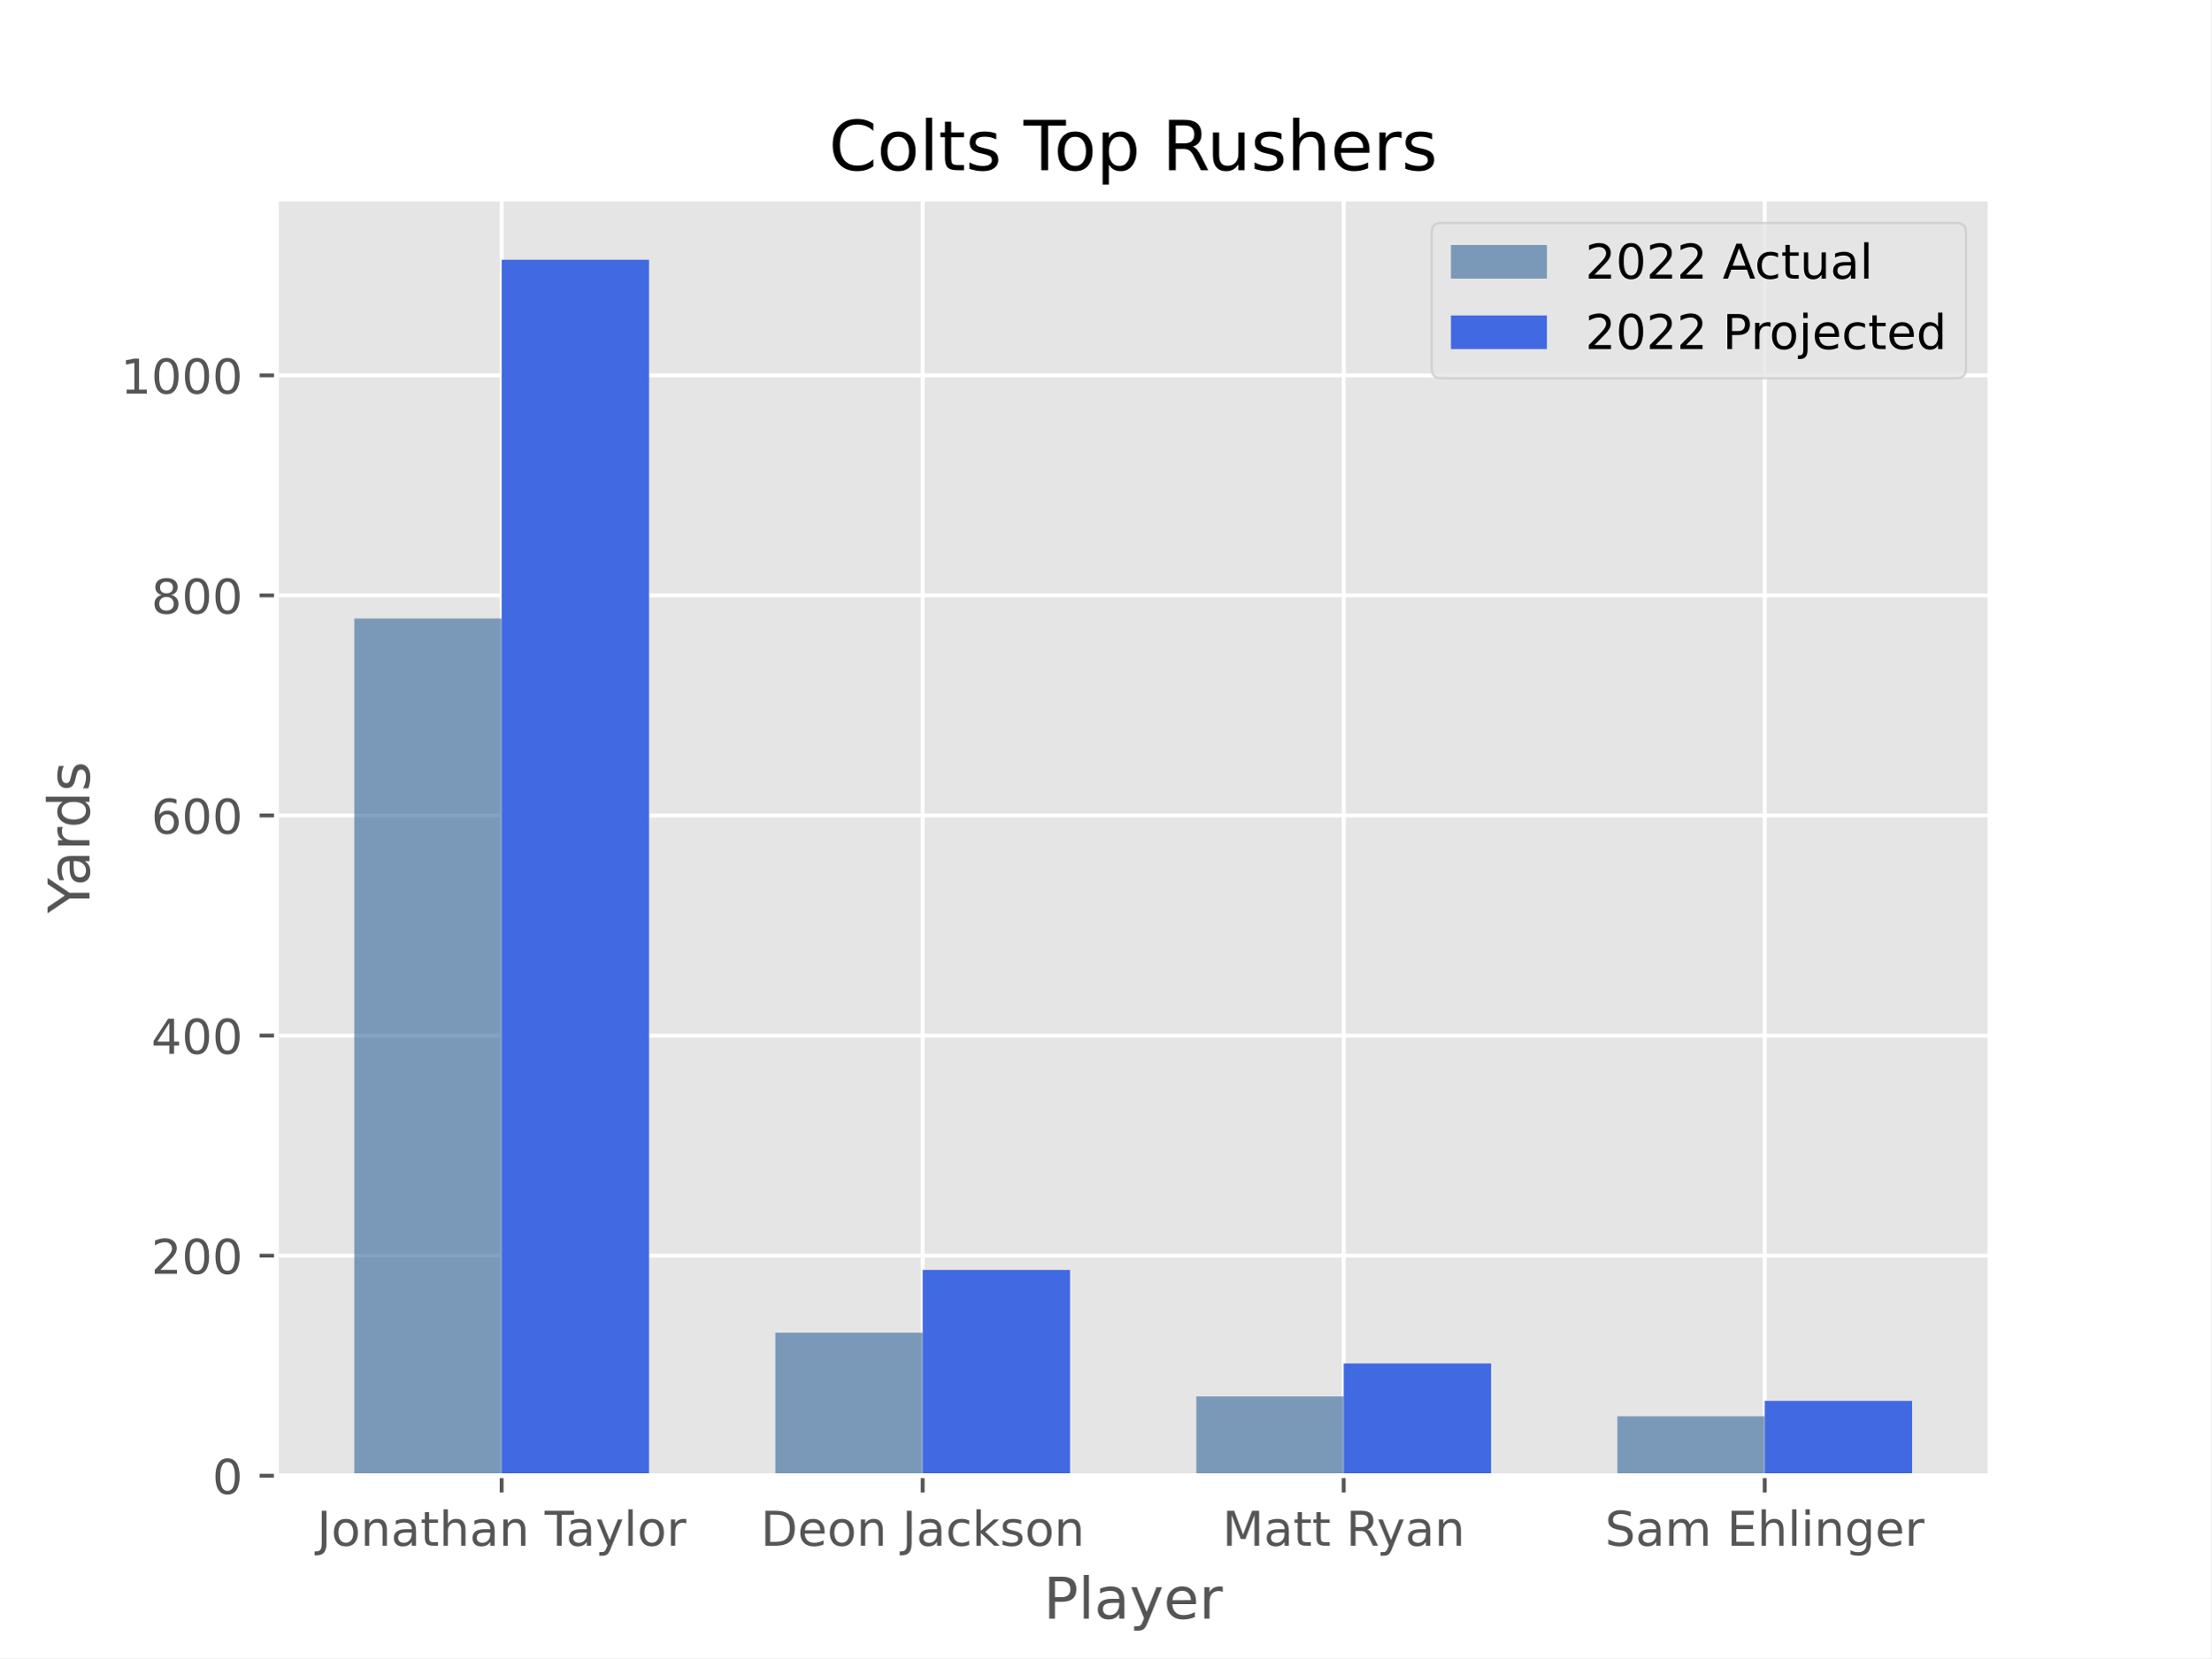
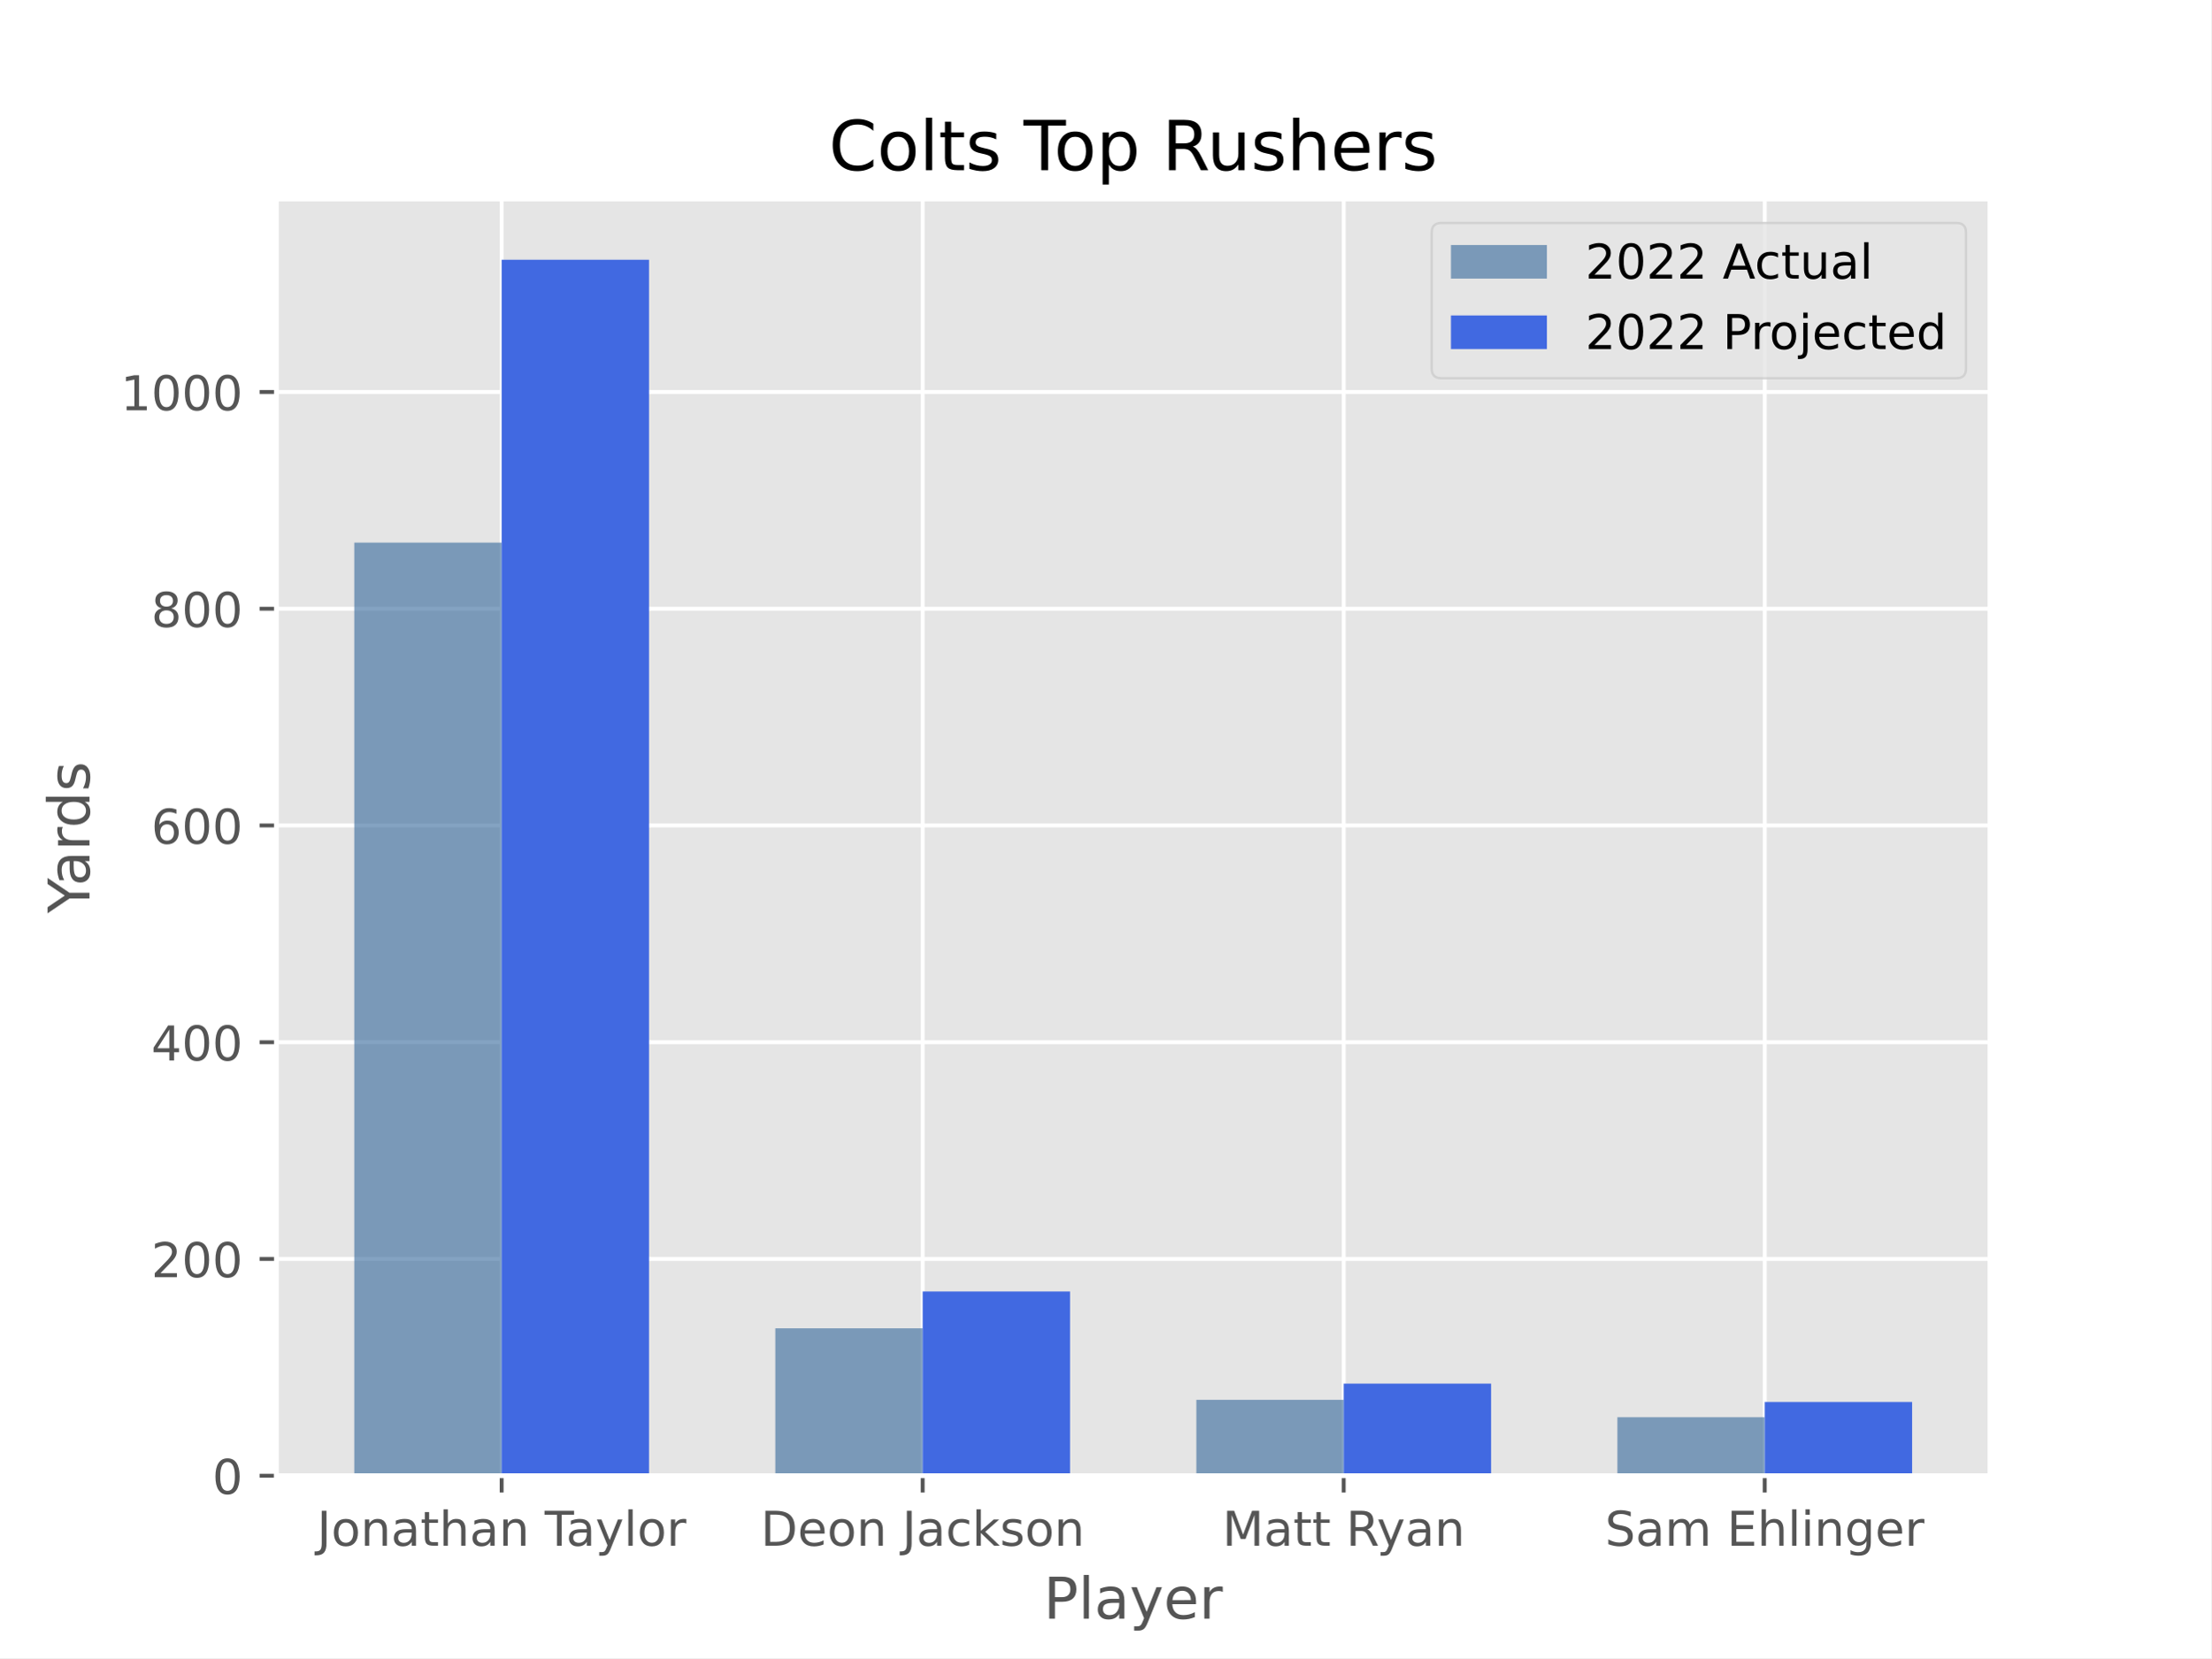
<svg xmlns="http://www.w3.org/2000/svg" xmlns:xlink="http://www.w3.org/1999/xlink" width="460.8pt" height="345.6pt" viewBox="0 0 460.8 345.6" version="1.1">
  <defs>
    <style type="text/css">*{stroke-linejoin: round; stroke-linecap: butt}</style>
  </defs>
  <g id="figure_1">
    <g id="patch_1">
      <path d="M 0 345.6  L 460.8 345.6  L 460.8 0  L 0 0  z " style="fill: #ffffff" />
    </g>
    <g id="axes_1">
      <g id="patch_2">
        <path d="M 57.6 307.584  L 414.72 307.584  L 414.72 41.472  L 57.6 41.472  z " style="fill: #e5e5e5" />
      </g>
      <g id="matplotlib.axis_1">
        <g id="xtick_1">
          <g id="line2d_1">
-             <path d="M 104.543 307.584  L 104.543 41.472  " clip-path="url(#p02f1c81a75)" style="fill: none; stroke: #ffffff; stroke-width: 0.8; stroke-linecap: square" />
+             <path d="M 104.543 307.584  L 104.543 41.472  " clip-path="url(#p08cd5e7427)" style="fill: none; stroke: #ffffff; stroke-width: 0.8; stroke-linecap: square" />
          </g>
          <g id="line2d_2">
            <defs>
-               <path id="mf9d7a7df78" d="M 0 0  L 0 3.5  " style="stroke: #555555; stroke-width: 0.8" />
-             </defs>
-             <g>
-               <use xlink:href="#mf9d7a7df78" x="104.543" y="307.584" style="fill: #555555; stroke: #555555; stroke-width: 0.8" />
+               <path id="m101c2b01fe" d="M 0 0  L 0 3.5  " style="stroke: #555555; stroke-width: 0.8" />
+             </defs>
+             <g>
+               <use xlink:href="#m101c2b01fe" x="104.543" y="307.584" style="fill: #555555; stroke: #555555; stroke-width: 0.8" />
            </g>
          </g>
          <g id="text_1">
            <g style="fill: #555555" transform="translate(66.06907 322.1824) scale(0.1 -0.1)">
              <defs>
                <path id="DejaVuSans-4a" d="M 628 4666  L 1259 4666  L 1259 325  Q 1259 -519 939 -900  Q 619 -1281 -91 -1281  L -331 -1281  L -331 -750  L -134 -750  Q 284 -750 456 -515  Q 628 -281 628 325  L 628 4666  z " transform="scale(0.015625)" />
                <path id="DejaVuSans-6f" d="M 1959 3097  Q 1497 3097 1228 2736  Q 959 2375 959 1747  Q 959 1119 1226 758  Q 1494 397 1959 397  Q 2419 397 2687 759  Q 2956 1122 2956 1747  Q 2956 2369 2687 2733  Q 2419 3097 1959 3097  z M 1959 3584  Q 2709 3584 3137 3096  Q 3566 2609 3566 1747  Q 3566 888 3137 398  Q 2709 -91 1959 -91  Q 1206 -91 779 398  Q 353 888 353 1747  Q 353 2609 779 3096  Q 1206 3584 1959 3584  z " transform="scale(0.015625)" />
                <path id="DejaVuSans-6e" d="M 3513 2113  L 3513 0  L 2938 0  L 2938 2094  Q 2938 2591 2744 2837  Q 2550 3084 2163 3084  Q 1697 3084 1428 2787  Q 1159 2491 1159 1978  L 1159 0  L 581 0  L 581 3500  L 1159 3500  L 1159 2956  Q 1366 3272 1645 3428  Q 1925 3584 2291 3584  Q 2894 3584 3203 3211  Q 3513 2838 3513 2113  z " transform="scale(0.015625)" />
                <path id="DejaVuSans-61" d="M 2194 1759  Q 1497 1759 1228 1600  Q 959 1441 959 1056  Q 959 750 1161 570  Q 1363 391 1709 391  Q 2188 391 2477 730  Q 2766 1069 2766 1631  L 2766 1759  L 2194 1759  z M 3341 1997  L 3341 0  L 2766 0  L 2766 531  Q 2569 213 2275 61  Q 1981 -91 1556 -91  Q 1019 -91 701 211  Q 384 513 384 1019  Q 384 1609 779 1909  Q 1175 2209 1959 2209  L 2766 2209  L 2766 2266  Q 2766 2663 2505 2880  Q 2244 3097 1772 3097  Q 1472 3097 1187 3025  Q 903 2953 641 2809  L 641 3341  Q 956 3463 1253 3523  Q 1550 3584 1831 3584  Q 2591 3584 2966 3190  Q 3341 2797 3341 1997  z " transform="scale(0.015625)" />
                <path id="DejaVuSans-74" d="M 1172 4494  L 1172 3500  L 2356 3500  L 2356 3053  L 1172 3053  L 1172 1153  Q 1172 725 1289 603  Q 1406 481 1766 481  L 2356 481  L 2356 0  L 1766 0  Q 1100 0 847 248  Q 594 497 594 1153  L 594 3053  L 172 3053  L 172 3500  L 594 3500  L 594 4494  L 1172 4494  z " transform="scale(0.015625)" />
                <path id="DejaVuSans-68" d="M 3513 2113  L 3513 0  L 2938 0  L 2938 2094  Q 2938 2591 2744 2837  Q 2550 3084 2163 3084  Q 1697 3084 1428 2787  Q 1159 2491 1159 1978  L 1159 0  L 581 0  L 581 4863  L 1159 4863  L 1159 2956  Q 1366 3272 1645 3428  Q 1925 3584 2291 3584  Q 2894 3584 3203 3211  Q 3513 2838 3513 2113  z " transform="scale(0.015625)" />
                <path id="DejaVuSans-20" transform="scale(0.015625)" />
                <path id="DejaVuSans-54" d="M -19 4666  L 3928 4666  L 3928 4134  L 2272 4134  L 2272 0  L 1638 0  L 1638 4134  L -19 4134  L -19 4666  z " transform="scale(0.015625)" />
                <path id="DejaVuSans-79" d="M 2059 -325  Q 1816 -950 1584 -1140  Q 1353 -1331 966 -1331  L 506 -1331  L 506 -850  L 844 -850  Q 1081 -850 1212 -737  Q 1344 -625 1503 -206  L 1606 56  L 191 3500  L 800 3500  L 1894 763  L 2988 3500  L 3597 3500  L 2059 -325  z " transform="scale(0.015625)" />
                <path id="DejaVuSans-6c" d="M 603 4863  L 1178 4863  L 1178 0  L 603 0  L 603 4863  z " transform="scale(0.015625)" />
                <path id="DejaVuSans-72" d="M 2631 2963  Q 2534 3019 2420 3045  Q 2306 3072 2169 3072  Q 1681 3072 1420 2755  Q 1159 2438 1159 1844  L 1159 0  L 581 0  L 581 3500  L 1159 3500  L 1159 2956  Q 1341 3275 1631 3429  Q 1922 3584 2338 3584  Q 2397 3584 2469 3576  Q 2541 3569 2628 3553  L 2631 2963  z " transform="scale(0.015625)" />
              </defs>
              <use xlink:href="#DejaVuSans-4a" />
              <use xlink:href="#DejaVuSans-6f" x="29.492" />
              <use xlink:href="#DejaVuSans-6e" x="90.674" />
              <use xlink:href="#DejaVuSans-61" x="154.053" />
              <use xlink:href="#DejaVuSans-74" x="215.332" />
              <use xlink:href="#DejaVuSans-68" x="254.541" />
              <use xlink:href="#DejaVuSans-61" x="317.92" />
              <use xlink:href="#DejaVuSans-6e" x="379.199" />
              <use xlink:href="#DejaVuSans-20" x="442.578" />
              <use xlink:href="#DejaVuSans-54" x="474.365" />
              <use xlink:href="#DejaVuSans-61" x="518.949" />
              <use xlink:href="#DejaVuSans-79" x="580.229" />
              <use xlink:href="#DejaVuSans-6c" x="639.408" />
              <use xlink:href="#DejaVuSans-6f" x="667.191" />
              <use xlink:href="#DejaVuSans-72" x="728.373" />
            </g>
          </g>
        </g>
        <g id="xtick_2">
          <g id="line2d_3">
-             <path d="M 192.288 307.584  L 192.288 41.472  " clip-path="url(#p02f1c81a75)" style="fill: none; stroke: #ffffff; stroke-width: 0.8; stroke-linecap: square" />
+             <path d="M 192.288 307.584  L 192.288 41.472  " clip-path="url(#p08cd5e7427)" style="fill: none; stroke: #ffffff; stroke-width: 0.8; stroke-linecap: square" />
          </g>
          <g id="line2d_4">
            <g>
-               <use xlink:href="#mf9d7a7df78" x="192.288" y="307.584" style="fill: #555555; stroke: #555555; stroke-width: 0.8" />
+               <use xlink:href="#m101c2b01fe" x="192.288" y="307.584" style="fill: #555555; stroke: #555555; stroke-width: 0.8" />
            </g>
          </g>
          <g id="text_2">
            <g style="fill: #555555" transform="translate(158.5276 322.1824) scale(0.1 -0.1)">
              <defs>
                <path id="DejaVuSans-44" d="M 1259 4147  L 1259 519  L 2022 519  Q 2988 519 3436 956  Q 3884 1394 3884 2338  Q 3884 3275 3436 3711  Q 2988 4147 2022 4147  L 1259 4147  z M 628 4666  L 1925 4666  Q 3281 4666 3915 4102  Q 4550 3538 4550 2338  Q 4550 1131 3912 565  Q 3275 0 1925 0  L 628 0  L 628 4666  z " transform="scale(0.015625)" />
                <path id="DejaVuSans-65" d="M 3597 1894  L 3597 1613  L 953 1613  Q 991 1019 1311 708  Q 1631 397 2203 397  Q 2534 397 2845 478  Q 3156 559 3463 722  L 3463 178  Q 3153 47 2828 -22  Q 2503 -91 2169 -91  Q 1331 -91 842 396  Q 353 884 353 1716  Q 353 2575 817 3079  Q 1281 3584 2069 3584  Q 2775 3584 3186 3129  Q 3597 2675 3597 1894  z M 3022 2063  Q 3016 2534 2758 2815  Q 2500 3097 2075 3097  Q 1594 3097 1305 2825  Q 1016 2553 972 2059  L 3022 2063  z " transform="scale(0.015625)" />
                <path id="DejaVuSans-63" d="M 3122 3366  L 3122 2828  Q 2878 2963 2633 3030  Q 2388 3097 2138 3097  Q 1578 3097 1268 2742  Q 959 2388 959 1747  Q 959 1106 1268 751  Q 1578 397 2138 397  Q 2388 397 2633 464  Q 2878 531 3122 666  L 3122 134  Q 2881 22 2623 -34  Q 2366 -91 2075 -91  Q 1284 -91 818 406  Q 353 903 353 1747  Q 353 2603 823 3093  Q 1294 3584 2113 3584  Q 2378 3584 2631 3529  Q 2884 3475 3122 3366  z " transform="scale(0.015625)" />
                <path id="DejaVuSans-6b" d="M 581 4863  L 1159 4863  L 1159 1991  L 2875 3500  L 3609 3500  L 1753 1863  L 3688 0  L 2938 0  L 1159 1709  L 1159 0  L 581 0  L 581 4863  z " transform="scale(0.015625)" />
                <path id="DejaVuSans-73" d="M 2834 3397  L 2834 2853  Q 2591 2978 2328 3040  Q 2066 3103 1784 3103  Q 1356 3103 1142 2972  Q 928 2841 928 2578  Q 928 2378 1081 2264  Q 1234 2150 1697 2047  L 1894 2003  Q 2506 1872 2764 1633  Q 3022 1394 3022 966  Q 3022 478 2636 193  Q 2250 -91 1575 -91  Q 1294 -91 989 -36  Q 684 19 347 128  L 347 722  Q 666 556 975 473  Q 1284 391 1588 391  Q 1994 391 2212 530  Q 2431 669 2431 922  Q 2431 1156 2273 1281  Q 2116 1406 1581 1522  L 1381 1569  Q 847 1681 609 1914  Q 372 2147 372 2553  Q 372 3047 722 3315  Q 1072 3584 1716 3584  Q 2034 3584 2315 3537  Q 2597 3491 2834 3397  z " transform="scale(0.015625)" />
              </defs>
              <use xlink:href="#DejaVuSans-44" />
              <use xlink:href="#DejaVuSans-65" x="77.002" />
              <use xlink:href="#DejaVuSans-6f" x="138.525" />
              <use xlink:href="#DejaVuSans-6e" x="199.707" />
              <use xlink:href="#DejaVuSans-20" x="263.086" />
              <use xlink:href="#DejaVuSans-4a" x="294.873" />
              <use xlink:href="#DejaVuSans-61" x="324.365" />
              <use xlink:href="#DejaVuSans-63" x="385.645" />
              <use xlink:href="#DejaVuSans-6b" x="440.625" />
              <use xlink:href="#DejaVuSans-73" x="498.535" />
              <use xlink:href="#DejaVuSans-6f" x="550.635" />
              <use xlink:href="#DejaVuSans-6e" x="611.816" />
            </g>
          </g>
        </g>
        <g id="xtick_3">
          <g id="line2d_5">
-             <path d="M 280.032 307.584  L 280.032 41.472  " clip-path="url(#p02f1c81a75)" style="fill: none; stroke: #ffffff; stroke-width: 0.8; stroke-linecap: square" />
+             <path d="M 280.032 307.584  L 280.032 41.472  " clip-path="url(#p08cd5e7427)" style="fill: none; stroke: #ffffff; stroke-width: 0.8; stroke-linecap: square" />
          </g>
          <g id="line2d_6">
            <g>
-               <use xlink:href="#mf9d7a7df78" x="280.032" y="307.584" style="fill: #555555; stroke: #555555; stroke-width: 0.8" />
+               <use xlink:href="#m101c2b01fe" x="280.032" y="307.584" style="fill: #555555; stroke: #555555; stroke-width: 0.8" />
            </g>
          </g>
          <g id="text_3">
            <g style="fill: #555555" transform="translate(254.7533 322.1824) scale(0.1 -0.1)">
              <defs>
                <path id="DejaVuSans-4d" d="M 628 4666  L 1569 4666  L 2759 1491  L 3956 4666  L 4897 4666  L 4897 0  L 4281 0  L 4281 4097  L 3078 897  L 2444 897  L 1241 4097  L 1241 0  L 628 0  L 628 4666  z " transform="scale(0.015625)" />
                <path id="DejaVuSans-52" d="M 2841 2188  Q 3044 2119 3236 1894  Q 3428 1669 3622 1275  L 4263 0  L 3584 0  L 2988 1197  Q 2756 1666 2539 1819  Q 2322 1972 1947 1972  L 1259 1972  L 1259 0  L 628 0  L 628 4666  L 2053 4666  Q 2853 4666 3247 4331  Q 3641 3997 3641 3322  Q 3641 2881 3436 2590  Q 3231 2300 2841 2188  z M 1259 4147  L 1259 2491  L 2053 2491  Q 2509 2491 2742 2702  Q 2975 2913 2975 3322  Q 2975 3731 2742 3939  Q 2509 4147 2053 4147  L 1259 4147  z " transform="scale(0.015625)" />
              </defs>
              <use xlink:href="#DejaVuSans-4d" />
              <use xlink:href="#DejaVuSans-61" x="86.279" />
              <use xlink:href="#DejaVuSans-74" x="147.559" />
              <use xlink:href="#DejaVuSans-74" x="186.768" />
              <use xlink:href="#DejaVuSans-20" x="225.977" />
              <use xlink:href="#DejaVuSans-52" x="257.764" />
              <use xlink:href="#DejaVuSans-79" x="321.746" />
              <use xlink:href="#DejaVuSans-61" x="380.926" />
              <use xlink:href="#DejaVuSans-6e" x="442.205" />
            </g>
          </g>
        </g>
        <g id="xtick_4">
          <g id="line2d_7">
-             <path d="M 367.777 307.584  L 367.777 41.472  " clip-path="url(#p02f1c81a75)" style="fill: none; stroke: #ffffff; stroke-width: 0.8; stroke-linecap: square" />
+             <path d="M 367.777 307.584  L 367.777 41.472  " clip-path="url(#p08cd5e7427)" style="fill: none; stroke: #ffffff; stroke-width: 0.8; stroke-linecap: square" />
          </g>
          <g id="line2d_8">
            <g>
-               <use xlink:href="#mf9d7a7df78" x="367.777" y="307.584" style="fill: #555555; stroke: #555555; stroke-width: 0.8" />
+               <use xlink:href="#m101c2b01fe" x="367.777" y="307.584" style="fill: #555555; stroke: #555555; stroke-width: 0.8" />
            </g>
          </g>
          <g id="text_4">
            <g style="fill: #555555" transform="translate(334.4978 322.1824) scale(0.1 -0.1)">
              <defs>
                <path id="DejaVuSans-53" d="M 3425 4513  L 3425 3897  Q 3066 4069 2747 4153  Q 2428 4238 2131 4238  Q 1616 4238 1336 4038  Q 1056 3838 1056 3469  Q 1056 3159 1242 3001  Q 1428 2844 1947 2747  L 2328 2669  Q 3034 2534 3370 2195  Q 3706 1856 3706 1288  Q 3706 609 3251 259  Q 2797 -91 1919 -91  Q 1588 -91 1214 -16  Q 841 59 441 206  L 441 856  Q 825 641 1194 531  Q 1563 422 1919 422  Q 2459 422 2753 634  Q 3047 847 3047 1241  Q 3047 1584 2836 1778  Q 2625 1972 2144 2069  L 1759 2144  Q 1053 2284 737 2584  Q 422 2884 422 3419  Q 422 4038 858 4394  Q 1294 4750 2059 4750  Q 2388 4750 2728 4690  Q 3069 4631 3425 4513  z " transform="scale(0.015625)" />
                <path id="DejaVuSans-6d" d="M 3328 2828  Q 3544 3216 3844 3400  Q 4144 3584 4550 3584  Q 5097 3584 5394 3201  Q 5691 2819 5691 2113  L 5691 0  L 5113 0  L 5113 2094  Q 5113 2597 4934 2840  Q 4756 3084 4391 3084  Q 3944 3084 3684 2787  Q 3425 2491 3425 1978  L 3425 0  L 2847 0  L 2847 2094  Q 2847 2600 2669 2842  Q 2491 3084 2119 3084  Q 1678 3084 1418 2786  Q 1159 2488 1159 1978  L 1159 0  L 581 0  L 581 3500  L 1159 3500  L 1159 2956  Q 1356 3278 1631 3431  Q 1906 3584 2284 3584  Q 2666 3584 2933 3390  Q 3200 3197 3328 2828  z " transform="scale(0.015625)" />
                <path id="DejaVuSans-45" d="M 628 4666  L 3578 4666  L 3578 4134  L 1259 4134  L 1259 2753  L 3481 2753  L 3481 2222  L 1259 2222  L 1259 531  L 3634 531  L 3634 0  L 628 0  L 628 4666  z " transform="scale(0.015625)" />
                <path id="DejaVuSans-69" d="M 603 3500  L 1178 3500  L 1178 0  L 603 0  L 603 3500  z M 603 4863  L 1178 4863  L 1178 4134  L 603 4134  L 603 4863  z " transform="scale(0.015625)" />
                <path id="DejaVuSans-67" d="M 2906 1791  Q 2906 2416 2648 2759  Q 2391 3103 1925 3103  Q 1463 3103 1205 2759  Q 947 2416 947 1791  Q 947 1169 1205 825  Q 1463 481 1925 481  Q 2391 481 2648 825  Q 2906 1169 2906 1791  z M 3481 434  Q 3481 -459 3084 -895  Q 2688 -1331 1869 -1331  Q 1566 -1331 1297 -1286  Q 1028 -1241 775 -1147  L 775 -588  Q 1028 -725 1275 -790  Q 1522 -856 1778 -856  Q 2344 -856 2625 -561  Q 2906 -266 2906 331  L 2906 616  Q 2728 306 2450 153  Q 2172 0 1784 0  Q 1141 0 747 490  Q 353 981 353 1791  Q 353 2603 747 3093  Q 1141 3584 1784 3584  Q 2172 3584 2450 3431  Q 2728 3278 2906 2969  L 2906 3500  L 3481 3500  L 3481 434  z " transform="scale(0.015625)" />
              </defs>
              <use xlink:href="#DejaVuSans-53" />
              <use xlink:href="#DejaVuSans-61" x="63.477" />
              <use xlink:href="#DejaVuSans-6d" x="124.756" />
              <use xlink:href="#DejaVuSans-20" x="222.168" />
              <use xlink:href="#DejaVuSans-45" x="253.955" />
              <use xlink:href="#DejaVuSans-68" x="317.139" />
              <use xlink:href="#DejaVuSans-6c" x="380.518" />
              <use xlink:href="#DejaVuSans-69" x="408.301" />
              <use xlink:href="#DejaVuSans-6e" x="436.084" />
              <use xlink:href="#DejaVuSans-67" x="499.463" />
              <use xlink:href="#DejaVuSans-65" x="562.939" />
              <use xlink:href="#DejaVuSans-72" x="624.463" />
            </g>
          </g>
        </g>
        <g id="text_5">
          <g style="fill: #555555" transform="translate(217.4888 337.3802) scale(0.12 -0.12)">
            <defs>
              <path id="DejaVuSans-50" d="M 1259 4147  L 1259 2394  L 2053 2394  Q 2494 2394 2734 2622  Q 2975 2850 2975 3272  Q 2975 3691 2734 3919  Q 2494 4147 2053 4147  L 1259 4147  z M 628 4666  L 2053 4666  Q 2838 4666 3239 4311  Q 3641 3956 3641 3272  Q 3641 2581 3239 2228  Q 2838 1875 2053 1875  L 1259 1875  L 1259 0  L 628 0  L 628 4666  z " transform="scale(0.015625)" />
            </defs>
            <use xlink:href="#DejaVuSans-50" />
            <use xlink:href="#DejaVuSans-6c" x="60.303" />
            <use xlink:href="#DejaVuSans-61" x="88.086" />
            <use xlink:href="#DejaVuSans-79" x="149.365" />
            <use xlink:href="#DejaVuSans-65" x="208.545" />
            <use xlink:href="#DejaVuSans-72" x="270.068" />
          </g>
        </g>
      </g>
      <g id="matplotlib.axis_2">
        <g id="ytick_1">
          <g id="line2d_9">
-             <path d="M 57.6 307.584  L 414.72 307.584  " clip-path="url(#p02f1c81a75)" style="fill: none; stroke: #ffffff; stroke-width: 0.8; stroke-linecap: square" />
+             <path d="M 57.6 307.584  L 414.72 307.584  " clip-path="url(#p08cd5e7427)" style="fill: none; stroke: #ffffff; stroke-width: 0.8; stroke-linecap: square" />
          </g>
          <g id="line2d_10">
            <defs>
-               <path id="m7d9561eccd" d="M 0 0  L -3.5 0  " style="stroke: #555555; stroke-width: 0.8" />
-             </defs>
-             <g>
-               <use xlink:href="#m7d9561eccd" x="57.6" y="307.584" style="fill: #555555; stroke: #555555; stroke-width: 0.8" />
+               <path id="m591fe25368" d="M 0 0  L -3.5 0  " style="stroke: #555555; stroke-width: 0.8" />
+             </defs>
+             <g>
+               <use xlink:href="#m591fe25368" x="57.6" y="307.584" style="fill: #555555; stroke: #555555; stroke-width: 0.8" />
            </g>
          </g>
          <g id="text_6">
            <g style="fill: #555555" transform="translate(44.2375 311.3832) scale(0.1 -0.1)">
              <defs>
                <path id="DejaVuSans-30" d="M 2034 4250  Q 1547 4250 1301 3770  Q 1056 3291 1056 2328  Q 1056 1369 1301 889  Q 1547 409 2034 409  Q 2525 409 2770 889  Q 3016 1369 3016 2328  Q 3016 3291 2770 3770  Q 2525 4250 2034 4250  z M 2034 4750  Q 2819 4750 3233 4129  Q 3647 3509 3647 2328  Q 3647 1150 3233 529  Q 2819 -91 2034 -91  Q 1250 -91 836 529  Q 422 1150 422 2328  Q 422 3509 836 4129  Q 1250 4750 2034 4750  z " transform="scale(0.015625)" />
              </defs>
              <use xlink:href="#DejaVuSans-30" />
            </g>
          </g>
        </g>
        <g id="ytick_2">
          <g id="line2d_11">
-             <path d="M 57.6 261.713  L 414.72 261.713  " clip-path="url(#p02f1c81a75)" style="fill: none; stroke: #ffffff; stroke-width: 0.8; stroke-linecap: square" />
+             <path d="M 57.6 262.408  L 414.72 262.408  " clip-path="url(#p08cd5e7427)" style="fill: none; stroke: #ffffff; stroke-width: 0.8; stroke-linecap: square" />
          </g>
          <g id="line2d_12">
            <g>
-               <use xlink:href="#m7d9561eccd" x="57.6" y="261.713" style="fill: #555555; stroke: #555555; stroke-width: 0.8" />
+               <use xlink:href="#m591fe25368" x="57.6" y="262.408" style="fill: #555555; stroke: #555555; stroke-width: 0.8" />
            </g>
          </g>
          <g id="text_7">
-             <g style="fill: #555555" transform="translate(31.5125 265.5117) scale(0.1 -0.1)">
+             <g style="fill: #555555" transform="translate(31.5125 266.2067) scale(0.1 -0.1)">
              <defs>
                <path id="DejaVuSans-32" d="M 1228 531  L 3431 531  L 3431 0  L 469 0  L 469 531  Q 828 903 1448 1529  Q 2069 2156 2228 2338  Q 2531 2678 2651 2914  Q 2772 3150 2772 3378  Q 2772 3750 2511 3984  Q 2250 4219 1831 4219  Q 1534 4219 1204 4116  Q 875 4013 500 3803  L 500 4441  Q 881 4594 1212 4672  Q 1544 4750 1819 4750  Q 2544 4750 2975 4387  Q 3406 4025 3406 3419  Q 3406 3131 3298 2873  Q 3191 2616 2906 2266  Q 2828 2175 2409 1742  Q 1991 1309 1228 531  z " transform="scale(0.015625)" />
              </defs>
              <use xlink:href="#DejaVuSans-32" />
              <use xlink:href="#DejaVuSans-30" x="63.623" />
              <use xlink:href="#DejaVuSans-30" x="127.246" />
            </g>
          </g>
        </g>
        <g id="ytick_3">
          <g id="line2d_13">
-             <path d="M 57.6 215.841  L 414.72 215.841  " clip-path="url(#p02f1c81a75)" style="fill: none; stroke: #ffffff; stroke-width: 0.8; stroke-linecap: square" />
+             <path d="M 57.6 217.231  L 414.72 217.231  " clip-path="url(#p08cd5e7427)" style="fill: none; stroke: #ffffff; stroke-width: 0.8; stroke-linecap: square" />
          </g>
          <g id="line2d_14">
            <g>
-               <use xlink:href="#m7d9561eccd" x="57.6" y="215.841" style="fill: #555555; stroke: #555555; stroke-width: 0.8" />
+               <use xlink:href="#m591fe25368" x="57.6" y="217.231" style="fill: #555555; stroke: #555555; stroke-width: 0.8" />
            </g>
          </g>
          <g id="text_8">
-             <g style="fill: #555555" transform="translate(31.5125 219.6402) scale(0.1 -0.1)">
+             <g style="fill: #555555" transform="translate(31.5125 221.0303) scale(0.1 -0.1)">
              <defs>
                <path id="DejaVuSans-34" d="M 2419 4116  L 825 1625  L 2419 1625  L 2419 4116  z M 2253 4666  L 3047 4666  L 3047 1625  L 3713 1625  L 3713 1100  L 3047 1100  L 3047 0  L 2419 0  L 2419 1100  L 313 1100  L 313 1709  L 2253 4666  z " transform="scale(0.015625)" />
              </defs>
              <use xlink:href="#DejaVuSans-34" />
              <use xlink:href="#DejaVuSans-30" x="63.623" />
              <use xlink:href="#DejaVuSans-30" x="127.246" />
            </g>
          </g>
        </g>
        <g id="ytick_4">
          <g id="line2d_15">
-             <path d="M 57.6 169.97  L 414.72 169.97  " clip-path="url(#p02f1c81a75)" style="fill: none; stroke: #ffffff; stroke-width: 0.8; stroke-linecap: square" />
+             <path d="M 57.6 172.055  L 414.72 172.055  " clip-path="url(#p08cd5e7427)" style="fill: none; stroke: #ffffff; stroke-width: 0.8; stroke-linecap: square" />
          </g>
          <g id="line2d_16">
            <g>
-               <use xlink:href="#m7d9561eccd" x="57.6" y="169.97" style="fill: #555555; stroke: #555555; stroke-width: 0.8" />
+               <use xlink:href="#m591fe25368" x="57.6" y="172.055" style="fill: #555555; stroke: #555555; stroke-width: 0.8" />
            </g>
          </g>
          <g id="text_9">
-             <g style="fill: #555555" transform="translate(31.5125 173.7687) scale(0.1 -0.1)">
+             <g style="fill: #555555" transform="translate(31.5125 175.8538) scale(0.1 -0.1)">
              <defs>
                <path id="DejaVuSans-36" d="M 2113 2584  Q 1688 2584 1439 2293  Q 1191 2003 1191 1497  Q 1191 994 1439 701  Q 1688 409 2113 409  Q 2538 409 2786 701  Q 3034 994 3034 1497  Q 3034 2003 2786 2293  Q 2538 2584 2113 2584  z M 3366 4563  L 3366 3988  Q 3128 4100 2886 4159  Q 2644 4219 2406 4219  Q 1781 4219 1451 3797  Q 1122 3375 1075 2522  Q 1259 2794 1537 2939  Q 1816 3084 2150 3084  Q 2853 3084 3261 2657  Q 3669 2231 3669 1497  Q 3669 778 3244 343  Q 2819 -91 2113 -91  Q 1303 -91 875 529  Q 447 1150 447 2328  Q 447 3434 972 4092  Q 1497 4750 2381 4750  Q 2619 4750 2861 4703  Q 3103 4656 3366 4563  z " transform="scale(0.015625)" />
              </defs>
              <use xlink:href="#DejaVuSans-36" />
              <use xlink:href="#DejaVuSans-30" x="63.623" />
              <use xlink:href="#DejaVuSans-30" x="127.246" />
            </g>
          </g>
        </g>
        <g id="ytick_5">
          <g id="line2d_17">
-             <path d="M 57.6 124.098  L 414.72 124.098  " clip-path="url(#p02f1c81a75)" style="fill: none; stroke: #ffffff; stroke-width: 0.8; stroke-linecap: square" />
+             <path d="M 57.6 126.878  L 414.72 126.878  " clip-path="url(#p08cd5e7427)" style="fill: none; stroke: #ffffff; stroke-width: 0.8; stroke-linecap: square" />
          </g>
          <g id="line2d_18">
            <g>
-               <use xlink:href="#m7d9561eccd" x="57.6" y="124.098" style="fill: #555555; stroke: #555555; stroke-width: 0.8" />
+               <use xlink:href="#m591fe25368" x="57.6" y="126.878" style="fill: #555555; stroke: #555555; stroke-width: 0.8" />
            </g>
          </g>
          <g id="text_10">
-             <g style="fill: #555555" transform="translate(31.5125 127.8972) scale(0.1 -0.1)">
+             <g style="fill: #555555" transform="translate(31.5125 130.6773) scale(0.1 -0.1)">
              <defs>
                <path id="DejaVuSans-38" d="M 2034 2216  Q 1584 2216 1326 1975  Q 1069 1734 1069 1313  Q 1069 891 1326 650  Q 1584 409 2034 409  Q 2484 409 2743 651  Q 3003 894 3003 1313  Q 3003 1734 2745 1975  Q 2488 2216 2034 2216  z M 1403 2484  Q 997 2584 770 2862  Q 544 3141 544 3541  Q 544 4100 942 4425  Q 1341 4750 2034 4750  Q 2731 4750 3128 4425  Q 3525 4100 3525 3541  Q 3525 3141 3298 2862  Q 3072 2584 2669 2484  Q 3125 2378 3379 2068  Q 3634 1759 3634 1313  Q 3634 634 3220 271  Q 2806 -91 2034 -91  Q 1263 -91 848 271  Q 434 634 434 1313  Q 434 1759 690 2068  Q 947 2378 1403 2484  z M 1172 3481  Q 1172 3119 1398 2916  Q 1625 2713 2034 2713  Q 2441 2713 2670 2916  Q 2900 3119 2900 3481  Q 2900 3844 2670 4047  Q 2441 4250 2034 4250  Q 1625 4250 1398 4047  Q 1172 3844 1172 3481  z " transform="scale(0.015625)" />
              </defs>
              <use xlink:href="#DejaVuSans-38" />
              <use xlink:href="#DejaVuSans-30" x="63.623" />
              <use xlink:href="#DejaVuSans-30" x="127.246" />
            </g>
          </g>
        </g>
        <g id="ytick_6">
          <g id="line2d_19">
-             <path d="M 57.6 78.227  L 414.72 78.227  " clip-path="url(#p02f1c81a75)" style="fill: none; stroke: #ffffff; stroke-width: 0.8; stroke-linecap: square" />
+             <path d="M 57.6 81.702  L 414.72 81.702  " clip-path="url(#p08cd5e7427)" style="fill: none; stroke: #ffffff; stroke-width: 0.8; stroke-linecap: square" />
          </g>
          <g id="line2d_20">
            <g>
-               <use xlink:href="#m7d9561eccd" x="57.6" y="78.227" style="fill: #555555; stroke: #555555; stroke-width: 0.8" />
+               <use xlink:href="#m591fe25368" x="57.6" y="81.702" style="fill: #555555; stroke: #555555; stroke-width: 0.8" />
            </g>
          </g>
          <g id="text_11">
-             <g style="fill: #555555" transform="translate(25.15 82.02575) scale(0.1 -0.1)">
+             <g style="fill: #555555" transform="translate(25.15 85.50087) scale(0.1 -0.1)">
              <defs>
                <path id="DejaVuSans-31" d="M 794 531  L 1825 531  L 1825 4091  L 703 3866  L 703 4441  L 1819 4666  L 2450 4666  L 2450 531  L 3481 531  L 3481 0  L 794 0  L 794 531  z " transform="scale(0.015625)" />
              </defs>
              <use xlink:href="#DejaVuSans-31" />
              <use xlink:href="#DejaVuSans-30" x="63.623" />
              <use xlink:href="#DejaVuSans-30" x="127.246" />
              <use xlink:href="#DejaVuSans-30" x="190.869" />
            </g>
          </g>
        </g>
        <g id="text_12">
          <g style="fill: #555555" transform="translate(18.65438 190.3408) rotate(-90) scale(0.12 -0.12)">
            <defs>
              <path id="DejaVuSans-59" d="M -13 4666  L 666 4666  L 1959 2747  L 3244 4666  L 3922 4666  L 2272 2222  L 2272 0  L 1638 0  L 1638 2222  L -13 4666  z " transform="scale(0.015625)" />
              <path id="DejaVuSans-64" d="M 2906 2969  L 2906 4863  L 3481 4863  L 3481 0  L 2906 0  L 2906 525  Q 2725 213 2448 61  Q 2172 -91 1784 -91  Q 1150 -91 751 415  Q 353 922 353 1747  Q 353 2572 751 3078  Q 1150 3584 1784 3584  Q 2172 3584 2448 3432  Q 2725 3281 2906 2969  z M 947 1747  Q 947 1113 1208 752  Q 1469 391 1925 391  Q 2381 391 2643 752  Q 2906 1113 2906 1747  Q 2906 2381 2643 2742  Q 2381 3103 1925 3103  Q 1469 3103 1208 2742  Q 947 2381 947 1747  z " transform="scale(0.015625)" />
            </defs>
            <use xlink:href="#DejaVuSans-59" />
            <use xlink:href="#DejaVuSans-61" x="47.334" />
            <use xlink:href="#DejaVuSans-72" x="108.613" />
            <use xlink:href="#DejaVuSans-64" x="147.977" />
            <use xlink:href="#DejaVuSans-73" x="211.453" />
          </g>
        </g>
      </g>
      <g id="patch_3">
-         <path d="M 73.833 307.584  L 104.543 307.584  L 104.543 128.915  L 73.833 128.915  z " clip-path="url(#p02f1c81a75)" style="fill: #336699; fill-opacity: 0.6" />
+         <path d="M 73.833 307.584  L 104.543 307.584  L 104.543 113.099  L 73.833 113.099  z " clip-path="url(#p08cd5e7427)" style="fill: #336699; fill-opacity: 0.6" />
      </g>
      <g id="patch_4">
-         <path d="M 161.577 307.584  L 192.288 307.584  L 192.288 277.768  L 161.577 277.768  z " clip-path="url(#p02f1c81a75)" style="fill: #336699; fill-opacity: 0.6" />
+         <path d="M 161.577 307.584  L 192.288 307.584  L 192.288 276.864  L 161.577 276.864  z " clip-path="url(#p08cd5e7427)" style="fill: #336699; fill-opacity: 0.6" />
      </g>
      <g id="patch_5">
-         <path d="M 249.322 307.584  L 280.032 307.584  L 280.032 291.07  L 249.322 291.07  z " clip-path="url(#p02f1c81a75)" style="fill: #336699; fill-opacity: 0.6" />
+         <path d="M 249.322 307.584  L 280.032 307.584  L 280.032 291.772  L 249.322 291.772  z " clip-path="url(#p08cd5e7427)" style="fill: #336699; fill-opacity: 0.6" />
      </g>
      <g id="patch_6">
-         <path d="M 337.066 307.584  L 367.777 307.584  L 367.777 295.199  L 337.066 295.199  z " clip-path="url(#p02f1c81a75)" style="fill: #336699; fill-opacity: 0.6" />
+         <path d="M 337.066 307.584  L 367.777 307.584  L 367.777 295.386  L 337.066 295.386  z " clip-path="url(#p08cd5e7427)" style="fill: #336699; fill-opacity: 0.6" />
      </g>
      <g id="patch_7">
-         <path d="M 104.543 307.584  L 135.254 307.584  L 135.254 54.144  L 104.543 54.144  z " clip-path="url(#p02f1c81a75)" style="fill: #4169e1" />
+         <path d="M 104.543 307.584  L 135.254 307.584  L 135.254 54.144  L 104.543 54.144  z " clip-path="url(#p08cd5e7427)" style="fill: #4169e1" />
      </g>
      <g id="patch_8">
-         <path d="M 192.288 307.584  L 222.998 307.584  L 222.998 264.694  L 192.288 264.694  z " clip-path="url(#p02f1c81a75)" style="fill: #4169e1" />
+         <path d="M 192.288 307.584  L 222.998 307.584  L 222.998 269.184  L 192.288 269.184  z " clip-path="url(#p08cd5e7427)" style="fill: #4169e1" />
      </g>
      <g id="patch_9">
-         <path d="M 280.032 307.584  L 310.743 307.584  L 310.743 284.19  L 280.032 284.19  z " clip-path="url(#p02f1c81a75)" style="fill: #4169e1" />
+         <path d="M 280.032 307.584  L 310.743 307.584  L 310.743 288.384  L 280.032 288.384  z " clip-path="url(#p08cd5e7427)" style="fill: #4169e1" />
      </g>
      <g id="patch_10">
-         <path d="M 367.777 307.584  L 398.487 307.584  L 398.487 291.988  L 367.777 291.988  z " clip-path="url(#p02f1c81a75)" style="fill: #4169e1" />
+         <path d="M 367.777 307.584  L 398.487 307.584  L 398.487 292.224  L 367.777 292.224  z " clip-path="url(#p08cd5e7427)" style="fill: #4169e1" />
      </g>
      <g id="patch_11">
        <path d="M 57.6 307.584  L 57.6 41.472  " style="fill: none; stroke: #ffffff; stroke-linejoin: miter; stroke-linecap: square" />
      </g>
      <g id="patch_12">
        <path d="M 414.72 307.584  L 414.72 41.472  " style="fill: none; stroke: #ffffff; stroke-linejoin: miter; stroke-linecap: square" />
      </g>
      <g id="patch_13">
        <path d="M 57.6 307.584  L 414.72 307.584  " style="fill: none; stroke: #ffffff; stroke-linejoin: miter; stroke-linecap: square" />
      </g>
      <g id="patch_14">
        <path d="M 57.6 41.472  L 414.72 41.472  " style="fill: none; stroke: #ffffff; stroke-linejoin: miter; stroke-linecap: square" />
      </g>
      <g id="text_13">
        <g transform="translate(172.7303 35.472) scale(0.144 -0.144)">
          <defs>
            <path id="DejaVuSans-43" d="M 4122 4306  L 4122 3641  Q 3803 3938 3442 4084  Q 3081 4231 2675 4231  Q 1875 4231 1450 3742  Q 1025 3253 1025 2328  Q 1025 1406 1450 917  Q 1875 428 2675 428  Q 3081 428 3442 575  Q 3803 722 4122 1019  L 4122 359  Q 3791 134 3420 21  Q 3050 -91 2638 -91  Q 1578 -91 968 557  Q 359 1206 359 2328  Q 359 3453 968 4101  Q 1578 4750 2638 4750  Q 3056 4750 3426 4639  Q 3797 4528 4122 4306  z " transform="scale(0.015625)" />
            <path id="DejaVuSans-70" d="M 1159 525  L 1159 -1331  L 581 -1331  L 581 3500  L 1159 3500  L 1159 2969  Q 1341 3281 1617 3432  Q 1894 3584 2278 3584  Q 2916 3584 3314 3078  Q 3713 2572 3713 1747  Q 3713 922 3314 415  Q 2916 -91 2278 -91  Q 1894 -91 1617 61  Q 1341 213 1159 525  z M 3116 1747  Q 3116 2381 2855 2742  Q 2594 3103 2138 3103  Q 1681 3103 1420 2742  Q 1159 2381 1159 1747  Q 1159 1113 1420 752  Q 1681 391 2138 391  Q 2594 391 2855 752  Q 3116 1113 3116 1747  z " transform="scale(0.015625)" />
            <path id="DejaVuSans-75" d="M 544 1381  L 544 3500  L 1119 3500  L 1119 1403  Q 1119 906 1312 657  Q 1506 409 1894 409  Q 2359 409 2629 706  Q 2900 1003 2900 1516  L 2900 3500  L 3475 3500  L 3475 0  L 2900 0  L 2900 538  Q 2691 219 2414 64  Q 2138 -91 1772 -91  Q 1169 -91 856 284  Q 544 659 544 1381  z M 1991 3584  L 1991 3584  z " transform="scale(0.015625)" />
          </defs>
          <use xlink:href="#DejaVuSans-43" />
          <use xlink:href="#DejaVuSans-6f" x="69.824" />
          <use xlink:href="#DejaVuSans-6c" x="131.006" />
          <use xlink:href="#DejaVuSans-74" x="158.789" />
          <use xlink:href="#DejaVuSans-73" x="197.998" />
          <use xlink:href="#DejaVuSans-20" x="250.098" />
          <use xlink:href="#DejaVuSans-54" x="281.885" />
          <use xlink:href="#DejaVuSans-6f" x="325.969" />
          <use xlink:href="#DejaVuSans-70" x="387.15" />
          <use xlink:href="#DejaVuSans-20" x="450.627" />
          <use xlink:href="#DejaVuSans-52" x="482.414" />
          <use xlink:href="#DejaVuSans-75" x="547.396" />
          <use xlink:href="#DejaVuSans-73" x="610.775" />
          <use xlink:href="#DejaVuSans-68" x="662.875" />
          <use xlink:href="#DejaVuSans-65" x="726.254" />
          <use xlink:href="#DejaVuSans-72" x="787.777" />
          <use xlink:href="#DejaVuSans-73" x="828.891" />
        </g>
      </g>
      <g id="legend_1">
        <g id="patch_15">
          <path d="M 300.381 78.828  L 407.72 78.828  Q 409.72 78.828 409.72 76.828  L 409.72 48.472  Q 409.72 46.472 407.72 46.472  L 300.381 46.472  Q 298.381 46.472 298.381 48.472  L 298.381 76.828  Q 298.381 78.828 300.381 78.828  z " style="fill: #e5e5e5; opacity: 0.8; stroke: #cccccc; stroke-width: 0.5; stroke-linejoin: miter" />
        </g>
        <g id="patch_16">
          <path d="M 302.381 58.07  L 322.381 58.07  L 322.381 51.07  L 302.381 51.07  z " style="fill: #336699; fill-opacity: 0.6" />
        </g>
        <g id="text_14">
          <g transform="translate(330.3809 58.07044) scale(0.1 -0.1)">
            <defs>
              <path id="DejaVuSans-41" d="M 2188 4044  L 1331 1722  L 3047 1722  L 2188 4044  z M 1831 4666  L 2547 4666  L 4325 0  L 3669 0  L 3244 1197  L 1141 1197  L 716 0  L 50 0  L 1831 4666  z " transform="scale(0.015625)" />
            </defs>
            <use xlink:href="#DejaVuSans-32" />
            <use xlink:href="#DejaVuSans-30" x="63.623" />
            <use xlink:href="#DejaVuSans-32" x="127.246" />
            <use xlink:href="#DejaVuSans-32" x="190.869" />
            <use xlink:href="#DejaVuSans-20" x="254.492" />
            <use xlink:href="#DejaVuSans-41" x="286.279" />
            <use xlink:href="#DejaVuSans-63" x="352.938" />
            <use xlink:href="#DejaVuSans-74" x="407.918" />
            <use xlink:href="#DejaVuSans-75" x="447.127" />
            <use xlink:href="#DejaVuSans-61" x="510.506" />
            <use xlink:href="#DejaVuSans-6c" x="571.785" />
          </g>
        </g>
        <g id="patch_17">
          <path d="M 302.381 72.749  L 322.381 72.749  L 322.381 65.749  L 302.381 65.749  z " style="fill: #4169e1" />
        </g>
        <g id="text_15">
          <g transform="translate(330.3809 72.74856) scale(0.1 -0.1)">
            <defs>
              <path id="DejaVuSans-6a" d="M 603 3500  L 1178 3500  L 1178 -63  Q 1178 -731 923 -1031  Q 669 -1331 103 -1331  L -116 -1331  L -116 -844  L 38 -844  Q 366 -844 484 -692  Q 603 -541 603 -63  L 603 3500  z M 603 4863  L 1178 4863  L 1178 4134  L 603 4134  L 603 4863  z " transform="scale(0.015625)" />
            </defs>
            <use xlink:href="#DejaVuSans-32" />
            <use xlink:href="#DejaVuSans-30" x="63.623" />
            <use xlink:href="#DejaVuSans-32" x="127.246" />
            <use xlink:href="#DejaVuSans-32" x="190.869" />
            <use xlink:href="#DejaVuSans-20" x="254.492" />
            <use xlink:href="#DejaVuSans-50" x="286.279" />
            <use xlink:href="#DejaVuSans-72" x="344.832" />
            <use xlink:href="#DejaVuSans-6f" x="383.695" />
            <use xlink:href="#DejaVuSans-6a" x="444.877" />
            <use xlink:href="#DejaVuSans-65" x="472.66" />
            <use xlink:href="#DejaVuSans-63" x="534.184" />
            <use xlink:href="#DejaVuSans-74" x="589.164" />
            <use xlink:href="#DejaVuSans-65" x="628.373" />
            <use xlink:href="#DejaVuSans-64" x="689.896" />
          </g>
        </g>
      </g>
    </g>
  </g>
  <defs>
-     <clipPath id="p02f1c81a75">
+     <clipPath id="p08cd5e7427">
      <rect x="57.6" y="41.472" width="357.12" height="266.112" />
    </clipPath>
  </defs>
</svg>
